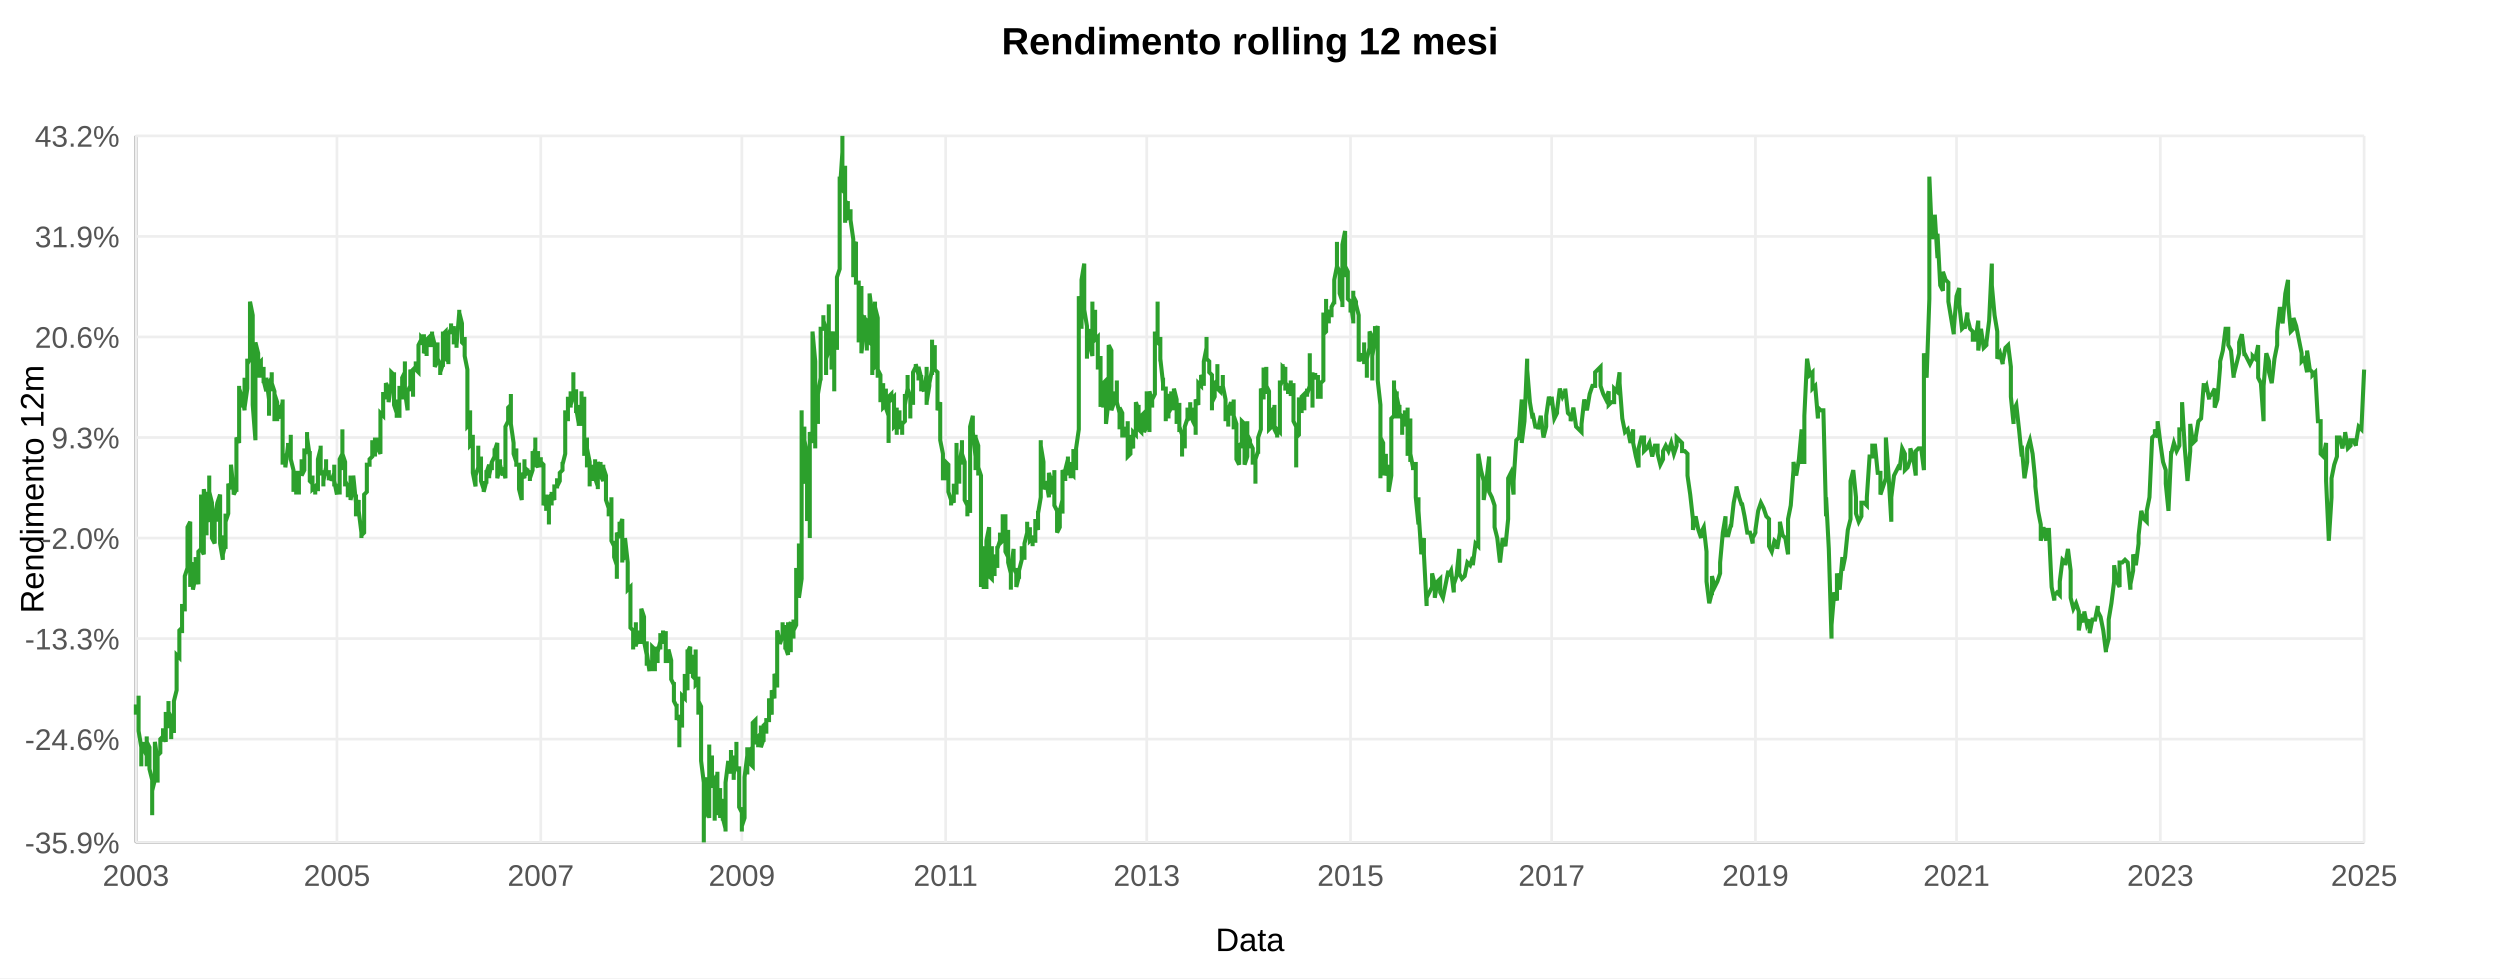
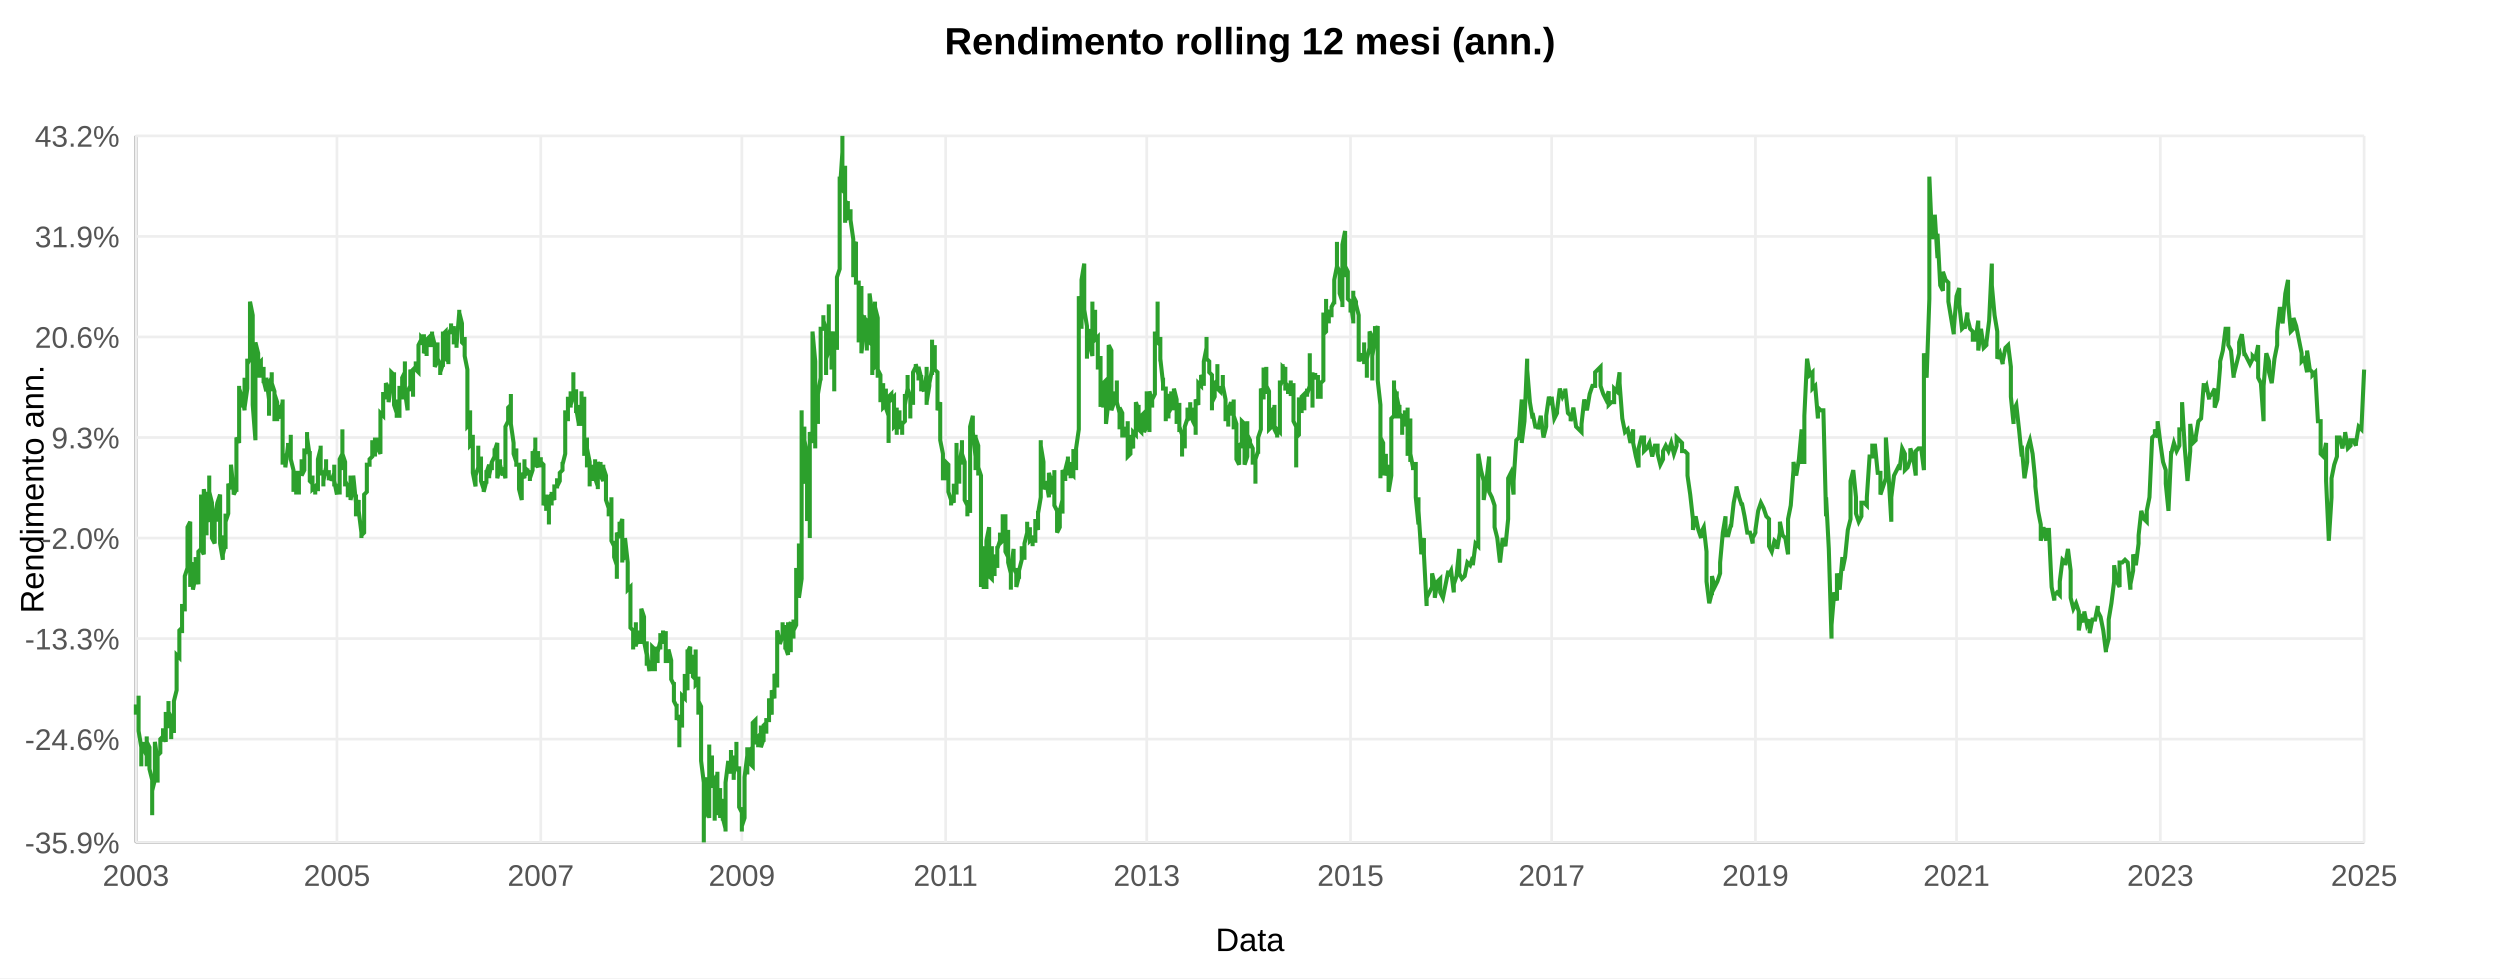
<svg xmlns="http://www.w3.org/2000/svg" width="920" height="360">
  <rect x="0" y="0" width="920" height="360" fill="white" stroke="none" />
  <line x1="50" y1="310" x2="870" y2="310" stroke="#444" stroke-width="1" />
  <line x1="50" y1="50" x2="50" y2="310" stroke="#444" stroke-width="1" />
  <line x1="50" y1="310" x2="870" y2="310" stroke="#eee" stroke-width="1" />
  <text x="44" y="314" font-size="11" fill="#555" text-anchor="end" font-family="Arial, Helvetica, sans-serif">-35.9%</text>
  <line x1="50" y1="272" x2="870" y2="272" stroke="#eee" stroke-width="1" />
  <text x="44" y="276" font-size="11" fill="#555" text-anchor="end" font-family="Arial, Helvetica, sans-serif">-24.6%</text>
  <line x1="50" y1="235" x2="870" y2="235" stroke="#eee" stroke-width="1" />
  <text x="44" y="239" font-size="11" fill="#555" text-anchor="end" font-family="Arial, Helvetica, sans-serif">-13.3%</text>
  <line x1="50" y1="198" x2="870" y2="198" stroke="#eee" stroke-width="1" />
  <text x="44" y="202" font-size="11" fill="#555" text-anchor="end" font-family="Arial, Helvetica, sans-serif">-2.0%</text>
  <line x1="50" y1="161" x2="870" y2="161" stroke="#eee" stroke-width="1" />
  <text x="44" y="165" font-size="11" fill="#555" text-anchor="end" font-family="Arial, Helvetica, sans-serif">9.3%</text>
  <line x1="50" y1="124" x2="870" y2="124" stroke="#eee" stroke-width="1" />
  <text x="44" y="128" font-size="11" fill="#555" text-anchor="end" font-family="Arial, Helvetica, sans-serif">20.6%</text>
  <line x1="50" y1="87" x2="870" y2="87" stroke="#eee" stroke-width="1" />
  <text x="44" y="91" font-size="11" fill="#555" text-anchor="end" font-family="Arial, Helvetica, sans-serif">31.9%</text>
  <line x1="50" y1="50" x2="870" y2="50" stroke="#eee" stroke-width="1" />
  <text x="44" y="54" font-size="11" fill="#555" text-anchor="end" font-family="Arial, Helvetica, sans-serif">43.2%</text>
  <line x1="50" y1="310" x2="50" y2="50" stroke="#eee" stroke-width="1" />
  <text x="50" y="326" font-size="11" fill="#555" text-anchor="middle" font-family="Arial, Helvetica, sans-serif">2003</text>
  <line x1="124" y1="310" x2="124" y2="50" stroke="#eee" stroke-width="1" />
  <text x="124" y="326" font-size="11" fill="#555" text-anchor="middle" font-family="Arial, Helvetica, sans-serif">2005</text>
  <line x1="199" y1="310" x2="199" y2="50" stroke="#eee" stroke-width="1" />
  <text x="199" y="326" font-size="11" fill="#555" text-anchor="middle" font-family="Arial, Helvetica, sans-serif">2007</text>
  <line x1="273" y1="310" x2="273" y2="50" stroke="#eee" stroke-width="1" />
  <text x="273" y="326" font-size="11" fill="#555" text-anchor="middle" font-family="Arial, Helvetica, sans-serif">2009</text>
  <line x1="348" y1="310" x2="348" y2="50" stroke="#eee" stroke-width="1" />
  <text x="348" y="326" font-size="11" fill="#555" text-anchor="middle" font-family="Arial, Helvetica, sans-serif">2011</text>
  <line x1="422" y1="310" x2="422" y2="50" stroke="#eee" stroke-width="1" />
  <text x="422" y="326" font-size="11" fill="#555" text-anchor="middle" font-family="Arial, Helvetica, sans-serif">2013</text>
  <line x1="497" y1="310" x2="497" y2="50" stroke="#eee" stroke-width="1" />
  <text x="497" y="326" font-size="11" fill="#555" text-anchor="middle" font-family="Arial, Helvetica, sans-serif">2015</text>
  <line x1="571" y1="310" x2="571" y2="50" stroke="#eee" stroke-width="1" />
  <text x="571" y="326" font-size="11" fill="#555" text-anchor="middle" font-family="Arial, Helvetica, sans-serif">2017</text>
  <line x1="646" y1="310" x2="646" y2="50" stroke="#eee" stroke-width="1" />
  <text x="646" y="326" font-size="11" fill="#555" text-anchor="middle" font-family="Arial, Helvetica, sans-serif">2019</text>
  <line x1="720" y1="310" x2="720" y2="50" stroke="#eee" stroke-width="1" />
  <text x="720" y="326" font-size="11" fill="#555" text-anchor="middle" font-family="Arial, Helvetica, sans-serif">2021</text>
  <line x1="795" y1="310" x2="795" y2="50" stroke="#eee" stroke-width="1" />
  <text x="795" y="326" font-size="11" fill="#555" text-anchor="middle" font-family="Arial, Helvetica, sans-serif">2023</text>
  <line x1="870" y1="310" x2="870" y2="50" stroke="#eee" stroke-width="1" />
  <text x="870" y="326" font-size="11" fill="#555" text-anchor="middle" font-family="Arial, Helvetica, sans-serif">2025</text>
  <polyline fill="none" stroke="#2ca02c" stroke-width="1.5" points="50,263 50,263 50,262 50,262 50,261 50,260 51,260 51,256 51,261 51,260 51,266 51,265 51,267 51,269 52,275 52,276 52,282 52,282 52,277 52,276 52,275 53,275 53,273 53,274 53,275 53,276 53,276 54,278 54,282 54,280 54,276 54,273 54,271 54,275 54,273 55,275 55,279 55,281 55,281 55,280 55,283 56,287 56,290 56,292 56,293 56,299 56,300 56,300 56,291 57,287 57,283 57,283 57,281 57,278 57,273 58,280 58,277 58,278 58,281 58,283 58,288 58,286 58,278 59,277 59,275 59,272 59,273 59,274 59,277 59,272 60,271 60,268 60,273 60,271 60,269 61,273 61,267 61,266 61,262 61,264 61,264 62,263 62,258 62,260 62,268 62,265 62,262 63,264 63,268 63,265 63,266 63,272 63,270 63,270 63,266 63,269 64,269 64,267 64,262 64,262 64,258 65,254 65,248 65,252 65,246 65,249 65,246 65,244 65,241 66,242 66,237 66,240 66,237 66,237 66,232 67,231 67,228 67,231 67,224 67,229 67,233 67,232 67,223 68,223 68,225 68,225 68,221 68,219 68,216 68,212 69,209 69,204 69,202 69,208 69,204 69,202 69,194 70,192 70,198 70,198 70,202 70,216 70,214 70,213 70,209 71,207 71,207 71,212 71,212 71,217 71,217 72,212 72,212 72,205 72,215 72,213 72,210 73,215 73,212 73,212 73,211 73,204 73,203 74,202 74,196 74,182 74,186 74,188 74,192 74,196 74,202 75,204 75,199 75,197 75,192 75,191 75,183 75,180 76,186 76,181 76,182 76,189 76,197 76,192 76,190 77,192 77,190 77,184 77,181 77,178 77,183 77,175 77,181 78,185 78,185 78,196 78,191 78,198 78,197 78,198 79,200 79,199 79,200 79,200 79,194 79,189 79,192 79,190 80,185 80,191 80,192 80,191 80,186 80,185 81,182 81,184 81,184 81,192 81,196 81,198 81,196 81,200 82,206 82,199 82,201 82,197 82,204 83,200 83,202 83,197 83,192 83,189 83,192 84,189 84,187 84,183 84,189 84,186 84,180 84,178 85,180 85,180 85,171 86,181 86,179 86,181 86,177 86,182 87,180 87,181 87,178 87,173 87,166 87,161 88,163 88,159 88,157 88,146 88,142 88,146 88,143 89,146 89,148 89,150 89,146 89,149 89,145 90,151 90,141 90,141 90,141 90,139 90,143 90,144 90,150 91,143 91,139 91,141 91,142 91,137 91,132 91,134 92,132 92,129 92,119 92,120 92,118 92,114 92,111 93,116 93,126 93,137 93,146 93,140 93,148 93,149 94,162 94,149 94,149 94,144 94,139 94,134 94,126 95,130 95,139 95,133 95,130 95,137 95,138 95,134 96,133 96,139 96,136 96,138 96,138 97,138 97,140 97,141 97,135 97,135 97,137 97,138 97,140 98,144 98,143 98,143 98,144 98,144 98,139 99,147 99,145 99,146 99,145 99,149 99,153 99,141 99,141 100,139 100,142 100,138 100,137 100,138 100,144 100,141 101,144 101,145 101,155 101,150 101,151 101,145 102,148 102,149 102,149 102,150 102,153 102,152 102,155 102,152 103,154 103,153 103,151 103,149 103,154 103,152 104,148 104,147 104,155 104,158 104,158 104,169 104,171 104,170 105,167 105,169 105,171 105,172 105,172 105,170 105,172 106,164 106,164 106,165 106,164 106,168 106,166 106,163 106,164 107,167 107,163 107,162 107,160 107,161 107,169 108,173 108,173 108,174 108,175 108,177 108,181 108,180 109,179 109,182 109,180 109,177 109,176 109,175 109,174 110,174 110,177 110,181 110,182 110,180 110,175 110,175 111,174 111,172 111,174 111,170 111,169 111,175 111,173 111,175 112,173 112,167 112,170 112,169 112,165 112,167 113,166 113,159 113,166 113,163 113,164 113,164 113,162 113,161 114,168 114,166 114,171 114,175 114,177 115,178 115,178 115,181 115,175 115,176 115,178 115,178 115,180 116,179 116,179 116,182 116,180 116,179 116,180 117,180 117,178 117,177 117,175 117,173 117,170 117,169 118,165 118,164 118,166 118,167 118,175 118,175 118,174 118,174 119,174 119,179 119,174 119,173 119,174 119,175 119,177 120,172 120,175 120,173 120,171 120,172 120,169 120,173 121,175 121,173 121,173 121,174 121,176 122,176 122,176 122,176 122,175 122,176 122,177 123,174 123,171 123,174 123,175 123,179 123,177 124,182 124,180 124,178 124,180 124,180 124,181 124,182 124,181 125,178 125,182 125,179 125,177 125,175 125,173 125,169 126,167 126,158 126,171 126,173 126,168 126,168 126,167 127,170 127,172 127,174 127,174 127,179 127,176 127,178 127,177 128,179 128,179 128,180 128,183 128,182 128,178 129,181 129,181 129,183 129,178 129,179 129,175 129,179 129,184 130,179 130,178 130,175 130,175 130,175 131,185 131,184 131,182 131,183 131,187 131,190 131,188 132,184 132,186 132,188 132,186 132,190 132,188 133,196 133,195 133,197 133,196 133,198 133,197 133,197 134,196 134,191 134,186 134,188 134,186 134,186 134,182 135,181 135,179 135,180 135,179 135,180 135,178 135,171 136,171 136,170 136,170 136,169 136,171 136,171 136,170 136,169 137,168 137,167 137,163 137,162 137,164 138,166 138,168 138,167 138,167 138,166 138,161 138,163 138,164 139,165 139,162 139,162 139,161 139,163 139,165 140,167 140,163 140,164 140,165 140,160 140,154 140,153 140,152 141,153 141,148 141,149 141,151 141,150 141,147 141,145 142,145 142,142 142,144 142,147 142,144 142,144 142,141 143,143 143,143 143,146 143,148 143,146 143,147 143,148 143,148 144,141 144,138 144,138 144,138 144,137 145,138 145,140 145,137 145,139 145,142 145,146 145,149 146,152 146,153 146,150 146,147 146,149 146,153 147,153 147,151 147,151 147,149 147,146 147,142 147,146 147,146 147,145 148,145 148,144 148,144 148,147 148,143 148,139 149,137 149,135 149,135 149,134 149,133 149,135 149,140 149,144 150,151 150,149 150,146 150,145 150,147 150,147 150,144 151,142 151,143 151,143 151,143 151,144 151,138 151,136 152,139 152,146 152,145 152,139 152,138 152,136 153,135 153,134 153,134 153,133 153,133 153,136 154,137 154,134 154,134 154,133 154,129 154,128 154,127 154,127 155,125 155,127 155,126 155,127 155,125 155,124 156,125 156,123 156,125 156,127 156,127 156,130 157,128 157,131 157,130 157,126 157,125 157,126 157,125 158,124 158,126 158,125 158,126 158,126 158,127 159,127 159,125 159,126 159,127 159,124 159,122 159,123 160,127 160,130 160,135 160,131 160,133 160,135 161,133 161,134 161,131 161,127 161,126 161,129 161,129 161,132 161,132 162,134 162,137 162,138 162,135 162,134 162,137 163,134 163,135 163,132 163,130 163,131 163,130 163,122 163,123 164,122 164,124 164,126 164,128 164,131 164,132 165,133 165,134 165,131 165,129 165,125 165,122 165,123 165,123 166,121 166,121 166,123 166,123 166,119 166,120 166,121 167,121 167,124 167,120 167,122 167,123 167,121 167,126 168,126 168,126 168,127 168,127 168,124 168,128 168,127 169,115 169,117 169,114 169,115 169,115 170,119 170,119 170,119 170,126 170,123 170,126 171,127 171,127 171,127 171,124 171,127 171,131 172,136 172,138 172,140 172,146 172,151 172,150 172,151 172,157 173,156 173,158 173,151 173,153 173,161 173,164 174,163 174,160 174,166 174,166 174,170 174,170 174,174 175,179 175,178 175,174 175,173 175,174 175,175 175,175 175,175 176,172 176,167 176,173 176,172 176,164 176,169 176,169 177,170 177,170 177,168 177,174 177,171 177,170 177,173 177,177 178,180 178,178 178,181 178,178 178,177 178,181 179,177 179,175 179,176 179,178 179,173 179,173 179,176 179,174 180,171 180,171 180,174 180,176 180,175 181,170 181,170 181,171 181,173 181,170 182,168 182,168 182,165 182,166 182,166 182,167 182,166 183,163 183,164 183,166 183,170 183,171 183,171 183,176 184,172 184,170 184,172 184,172 184,173 184,173 184,169 184,171 185,175 185,175 185,172 185,172 185,173 185,172 186,176 186,175 186,168 186,160 186,159 186,160 186,159 186,157 187,155 187,152 187,152 187,153 187,151 187,150 188,149 188,151 188,149 188,148 188,145 188,148 188,156 189,163 189,165 189,164 189,164 189,164 189,167 190,170 190,168 190,166 190,165 190,167 190,169 190,170 190,171 191,171 191,172 191,177 191,178 191,179 191,174 191,180 192,184 192,180 192,179 192,177 192,174 193,176 193,174 193,171 193,169 193,169 193,173 193,175 193,175 194,174 194,175 194,173 195,174 195,175 195,174 195,173 195,173 195,177 195,175 195,176 196,173 196,172 196,170 196,169 196,166 196,169 197,165 197,162 197,163 197,161 197,166 197,171 197,172 197,170 198,172 198,168 198,167 198,168 198,166 198,167 198,169 199,169 199,169 199,171 199,170 199,172 199,171 199,170 200,171 200,174 200,173 200,176 200,177 200,183 200,186 200,185 201,186 201,188 201,185 201,184 201,182 201,183 202,185 202,189 202,193 202,188 202,188 202,190 202,184 202,183 202,183 203,182 203,182 203,181 203,186 203,183 203,182 204,184 204,180 204,180 204,181 204,180 204,179 205,179 205,179 205,176 205,177 205,176 205,179 206,177 206,177 206,177 206,174 206,175 206,174 207,173 207,171 207,170 207,171 207,171 207,170 207,171 208,167 208,162 208,163 208,162 208,157 208,151 208,152 209,152 209,146 209,147 209,148 209,155 209,155 209,146 209,147 210,147 210,144 210,150 210,147 210,150 210,149 211,146 211,146 211,138 211,137 211,141 211,141 211,142 211,144 212,144 212,147 212,148 212,152 212,149 212,150 213,156 213,154 213,154 213,154 213,153 213,153 213,149 213,156 214,156 214,151 214,146 214,144 214,146 214,147 214,149 215,150 215,146 215,155 215,156 215,163 215,165 215,167 216,167 216,166 216,166 216,165 216,172 216,166 216,161 216,165 217,170 217,179 217,178 217,176 218,173 218,173 218,172 218,171 218,172 218,177 218,176 218,174 219,171 219,172 219,169 219,175 219,172 219,176 220,179 220,174 220,177 220,176 220,175 220,180 220,175 220,170 221,174 221,173 221,170 221,173 221,175 221,175 222,177 222,171 222,171 222,173 222,173 222,174 222,172 223,175 223,175 223,176 223,181 223,183 223,181 223,184 224,187 224,187 224,189 224,189 224,190 224,189 224,187 225,185 225,183 225,187 225,190 225,191 225,197 225,199 226,201 226,201 226,199 226,200 226,204 226,205 227,208 227,208 227,213 227,213 227,208 227,208 227,203 227,196 228,198 228,193 228,192 228,197 228,194 229,191 229,191 229,196 229,195 229,198 229,201 229,207 229,206 230,205 230,204 230,200 230,198 231,207 231,208 231,216 231,215 231,217 232,216 232,216 232,222 232,222 232,228 232,228 232,231 233,232 233,237 233,239 233,237 233,235 233,234 233,234 234,231 234,233 234,231 234,229 234,231 234,236 234,238 234,237 235,236 235,237 235,234 235,232 235,234 235,236 236,235 236,235 236,235 236,236 236,237 236,232 236,231 236,224 237,227 237,232 237,231 237,233 237,236 238,241 238,245 238,239 238,237 238,236 238,239 238,242 238,240 239,247 239,247 239,243 239,244 239,244 240,246 240,247 240,238 240,238 240,238 240,239 240,238 241,239 241,243 241,242 241,244 241,247 241,247 241,244 241,244 242,238 242,242 242,244 242,242 242,240 243,236 243,236 243,237 243,239 243,233 243,235 243,236 244,236 244,234 244,237 244,236 244,234 244,232 244,233 245,233 245,238 245,242 245,242 245,243 245,244 245,243 245,242 246,241 246,241 246,244 246,242 246,239 247,243 247,244 247,246 247,249 247,248 247,250 247,250 248,252 248,251 248,251 248,254 248,253 248,251 248,258 249,260 249,259 249,260 249,265 249,264 249,264 249,264 250,265 250,263 250,264 250,270 250,272 250,275 250,270 250,267 251,267 251,264 251,263 251,257 251,261 251,256 252,257 252,255 252,251 252,252 252,253 252,255 252,248 252,249 253,254 253,245 253,239 253,240 254,238 254,239 254,245 254,244 254,248 254,245 254,248 254,246 255,241 255,241 255,242 255,244 255,245 255,247 255,249 256,250 256,239 256,242 256,244 256,241 256,243 256,252 257,251 257,262 257,263 257,249 257,257 257,261 257,260 257,258 258,260 258,272 258,263 258,265 258,270 258,271 258,280 259,288 259,295 259,303 259,310 259,296 259,290 259,301 259,301 260,299 260,286 260,288 260,297 260,295 260,295 261,301 261,296 261,294 261,289 261,286 261,282 261,274 261,281 262,285 262,280 262,278 262,281 262,290 262,285 263,288 263,292 263,288 263,296 263,302 263,297 263,292 263,288 264,285 264,288 264,284 264,300 264,297 264,291 264,298 265,299 265,294 265,290 265,296 265,298 265,301 266,294 266,299 266,302 266,299 266,301 267,305 267,306 267,297 267,288 268,280 268,280 268,283 268,283 268,282 268,283 268,284 269,284 269,282 269,281 269,283 269,276 269,281 270,283 270,284 270,281 270,278 270,280 270,282 270,287 270,285 271,279 271,275 271,273 271,274 271,281 271,281 271,282 272,284 272,282 272,288 272,288 272,290 272,292 272,297 272,297 273,299 273,298 273,304 273,306 273,297 273,300 273,304 274,301 274,293 274,290 274,291 274,289 274,287 274,286 275,278 275,285 275,285 275,275 275,276 275,278 275,279 275,277 276,276 276,280 276,275 276,279 276,279 276,281 277,282 277,281 277,280 277,270 277,267 277,266 278,265 278,270 278,274 278,272 278,270 278,272 279,271 279,274 279,275 279,275 279,273 279,273 279,273 280,270 280,267 280,271 280,272 280,272 280,274 280,275 281,272 281,273 281,273 281,271 281,267 281,273 281,267 282,266 282,267 282,268 282,270 282,269 282,267 282,265 283,265 283,260 283,258 283,258 283,257 283,257 284,263 284,263 284,262 284,259 284,258 284,263 284,258 284,254 285,257 285,249 285,248 285,249 285,252 285,248 286,250 286,253 286,253 286,253 286,252 286,248 286,242 286,237 286,232 287,236 287,237 287,236 287,237 287,235 287,237 288,234 288,233 288,229 288,229 288,233 288,232 288,231 288,230 289,233 289,232 289,230 289,238 289,239 289,238 290,241 290,238 290,239 290,233 290,232 290,229 290,231 291,229 291,230 291,232 291,236 291,239 291,240 291,239 291,235 292,230 292,229 292,235 292,228 292,229 292,232 293,230 293,219 293,218 293,209 293,212 293,225 293,218 293,216 294,217 294,217 294,215 294,200 294,216 294,220 295,213 295,209 295,198 295,185 295,175 295,162 295,151 295,172 296,178 296,160 296,157 296,161 296,177 296,175 296,162 297,167 297,169 297,165 297,171 297,179 297,187 297,191 298,191 298,198 298,188 298,173 298,176 298,176 298,171 298,159 299,163 299,155 299,150 299,154 299,141 299,122 300,133 300,146 300,150 300,159 300,162 300,165 300,143 300,148 300,153 301,146 301,156 301,155 301,145 302,139 302,134 302,140 302,131 302,124 302,126 302,121 303,121 303,118 303,116 303,118 304,121 304,135 304,138 304,134 304,135 304,136 304,132 305,129 305,121 305,120 305,115 305,117 305,112 305,126 306,122 306,124 306,122 306,126 306,136 306,132 306,129 307,122 307,131 307,135 307,139 307,144 307,140 307,125 307,128 308,128 308,122 308,119 308,108 308,107 308,102 309,99 309,89 309,94 309,94 309,86 309,68 309,65 309,71 310,56 310,52 310,50 310,61 310,63 310,70 311,71 311,71 311,72 311,82 311,64 311,61 311,77 311,74 312,75 312,81 312,80 312,78 312,74 312,80 313,79 313,77 313,80 313,78 313,81 313,81 314,88 314,88 314,92 314,102 314,90 314,91 314,91 314,91 315,89 315,99 315,97 315,96 315,96 315,96 315,104 316,104 316,118 316,126 316,120 316,113 316,112 316,104 316,106 317,106 317,115 317,115 317,120 317,127 317,130 318,121 318,125 318,116 318,120 318,120 318,122 318,117 319,118 319,125 319,128 319,129 319,124 319,125 320,126 320,117 320,113 320,112 320,112 320,113 320,113 320,108 321,116 321,121 321,120 321,129 321,131 321,138 321,136 322,135 322,132 322,120 322,117 322,120 322,111 322,113 323,117 323,127 323,137 323,139 323,137 323,139 323,136 323,136 324,138 324,139 324,140 324,143 324,148 324,147 325,146 325,143 325,141 325,144 325,146 325,146 325,148 325,150 326,149 326,143 326,145 326,148 326,150 327,153 327,160 327,161 327,163 327,159 327,159 327,159 327,149 327,146 328,145 328,148 328,148 328,147 328,145 328,147 329,146 329,147 329,149 329,154 329,150 329,150 329,150 329,157 330,156 330,151 330,150 330,156 330,158 330,160 330,155 331,152 331,151 331,154 331,157 331,158 331,157 331,157 332,155 332,160 332,159 332,155 332,159 332,159 332,156 332,156 333,155 333,151 333,149 333,145 333,149 334,143 334,144 334,141 334,139 334,138 334,144 334,142 334,143 335,146 335,145 335,153 335,154 335,148 335,146 336,145 336,149 336,144 336,144 336,138 336,138 336,138 336,137 337,135 337,137 337,136 337,135 337,134 338,138 338,139 338,140 338,137 338,137 338,136 338,135 339,139 339,138 339,138 339,138 339,138 339,144 339,142 340,144 340,143 340,140 340,141 340,143 341,138 341,135 341,141 341,143 341,141 341,141 341,149 341,149 341,148 342,142 342,141 342,140 342,140 342,142 342,141 343,136 343,138 343,138 343,128 343,125 343,125 343,129 343,128 344,131 344,127 344,129 344,129 344,132 344,136 345,137 345,144 345,145 345,145 345,146 345,140 345,149 345,151 346,148 346,152 346,158 346,155 346,158 346,161 346,162 347,167 347,174 347,176 347,175 347,176 347,176 348,176 348,176 348,175 348,174 348,173 348,173 348,172 348,170 349,171 349,171 349,180 349,179 349,180 349,181 350,184 350,183 350,185 350,185 350,186 350,183 350,184 350,183 351,185 351,178 351,179 351,181 352,181 352,182 352,182 352,180 352,172 352,163 352,172 352,174 353,173 353,178 353,177 353,178 353,175 353,174 353,171 354,165 354,164 354,162 354,163 354,171 354,169 354,167 355,170 355,178 355,184 355,184 355,183 355,179 355,184 356,186 356,184 356,189 356,189 356,190 356,190 356,188 357,188 357,188 357,182 357,183 357,181 357,172 357,166 357,157 358,153 358,154 358,153 358,158 358,161 358,159 359,168 359,172 359,173 359,168 359,162 359,160 359,162 359,161 360,164 360,169 360,172 360,175 360,174 360,172 361,175 361,181 361,184 361,198 361,202 361,213 361,209 361,216 362,206 362,201 362,204 362,213 362,216 363,216 363,210 363,204 363,206 363,202 363,203 363,199 364,194 364,198 364,205 364,211 364,213 364,206 364,207 364,212 365,213 365,212 365,209 365,206 365,201 365,206 366,207 366,210 366,212 366,212 366,209 366,204 366,207 366,205 367,205 367,209 367,208 367,206 367,201 367,202 368,199 368,198 368,198 368,199 368,196 368,198 368,197 368,200 369,199 369,197 369,192 369,197 369,196 369,191 369,190 370,190 370,197 370,192 370,196 370,200 370,200 370,203 371,205 371,202 371,199 371,200 371,195 371,203 371,207 372,211 372,212 372,214 372,217 372,217 372,213 372,210 373,202 373,206 373,207 373,203 373,205 373,209 374,211 374,209 374,211 374,211 374,213 374,216 375,212 375,213 375,213 375,213 375,213 375,210 375,210 376,206 376,206 376,201 376,202 377,203 377,204 377,206 377,200 377,201 377,201 377,200 378,196 378,194 378,194 378,194 378,192 378,196 378,196 379,195 379,194 379,196 379,195 379,194 379,195 379,199 380,198 380,197 380,198 380,199 380,201 380,198 380,198 380,199 381,199 381,197 381,194 381,191 381,193 381,192 382,195 382,192 382,188 382,189 382,189 382,190 382,191 382,189 383,183 383,183 383,172 383,165 383,162 383,162 383,164 384,170 384,170 384,174 384,176 384,175 384,175 384,177 384,180 385,178 385,177 385,179 385,180 385,177 386,183 386,178 386,175 386,177 386,178 386,175 386,174 387,178 387,179 387,182 387,182 387,178 387,176 388,177 388,175 388,173 388,175 388,182 388,186 389,188 389,187 389,188 389,188 389,187 389,187 389,189 389,196 390,194 390,189 390,187 390,188 390,189 390,188 391,184 391,186 391,183 391,183 391,189 391,184 391,174 391,173 392,175 392,177 392,175 392,177 392,175 392,173 393,169 393,168 393,171 393,175 393,172 393,174 393,173 393,171 394,174 394,176 394,173 394,174 394,170 394,171 394,174 395,175 395,174 395,172 395,172 395,168 395,169 395,166 396,166 396,165 396,167 396,172 396,173 396,171 396,165 396,165 397,158 397,157 397,151 397,148 397,137 397,132 397,109 398,117 398,105 398,114 398,121 398,120 398,118 398,103 399,97 399,101 399,109 399,116 399,112 399,114 400,120 400,123 400,130 400,132 400,124 400,121 400,121 400,124 401,124 401,122 401,121 401,123 401,123 401,127 402,131 402,130 402,128 402,120 402,111 402,112 402,120 402,126 403,120 403,123 403,120 403,115 403,114 403,120 403,125 404,124 404,130 404,134 404,135 404,136 404,135 404,132 405,135 405,131 405,134 405,138 405,145 405,141 405,143 405,149 406,149 406,149 406,150 406,143 406,141 407,140 407,146 407,144 407,144 407,148 407,148 407,154 407,156 408,147 408,141 408,134 408,132 408,129 408,127 409,129 409,136 409,137 409,145 409,145 409,149 409,151 409,151 410,148 410,146 410,145 410,144 410,145 410,144 410,145 411,145 411,140 411,146 411,146 411,148 412,152 412,155 412,158 412,153 412,153 412,150 413,152 413,153 413,155 413,158 413,158 413,161 413,160 414,160 414,161 414,160 414,160 414,157 414,157 414,161 414,158 415,158 415,155 415,159 415,161 415,163 415,168 416,167 416,164 416,162 416,160 416,160 416,162 416,162 416,162 417,165 417,164 417,161 417,163 417,163 417,159 418,160 418,158 418,158 418,156 418,157 418,159 418,153 418,148 419,151 419,149 419,153 419,152 419,156 419,156 419,158 420,159 420,158 420,155 420,156 420,155 420,153 420,153 421,152 421,152 421,154 421,153 421,153 421,159 422,157 422,157 422,145 422,144 422,149 422,152 423,152 423,157 423,159 423,155 423,153 423,146 423,144 424,148 424,149 424,149 424,150 424,147 425,145 425,138 425,136 425,135 425,132 425,131 425,127 425,122 425,124 426,122 426,111 426,113 426,118 426,124 426,126 427,127 427,124 427,132 427,133 427,131 427,133 427,128 427,132 428,141 428,139 428,139 428,141 428,143 428,141 428,143 429,143 429,145 429,148 429,154 429,151 429,155 429,149 430,145 430,147 430,147 430,147 430,152 430,153 430,154 430,152 431,150 431,144 431,145 431,144 431,144 431,145 432,148 432,148 432,148 432,151 432,148 432,145 432,144 432,143 433,147 433,148 433,156 433,154 433,149 433,149 434,149 434,151 434,157 434,158 434,159 434,158 434,155 434,157 435,160 435,165 435,168 435,166 435,163 435,159 436,161 436,165 436,164 436,161 436,160 436,157 436,157 437,154 437,150 437,155 437,154 437,151 437,150 437,151 437,152 438,151 438,151 438,148 438,151 438,153 438,154 439,154 439,152 439,150 439,154 439,154 439,153 439,152 439,153 439,155 440,157 440,160 440,158 440,150 440,150 440,147 441,149 441,147 441,148 441,147 441,144 441,143 441,142 441,141 442,142 442,142 442,141 442,142 442,138 443,140 443,141 443,142 443,138 443,136 443,136 443,135 443,133 444,128 444,124 444,126 444,131 444,133 444,132 444,132 445,133 445,134 445,134 445,135 445,137 445,136 445,137 446,138 446,142 446,143 446,144 446,146 446,149 446,151 446,148 447,146 447,146 447,146 447,142 447,142 447,141 448,140 448,138 448,134 448,143 449,144 449,143 449,142 449,144 449,143 450,143 450,141 450,138 450,139 450,139 450,141 450,140 450,142 451,147 451,152 451,155 451,153 451,155 451,150 451,149 452,155 452,155 452,157 452,154 452,153 452,156 452,151 453,148 453,150 453,151 453,149 453,149 453,153 453,150 453,148 454,150 454,147 454,148 454,150 454,154 454,158 454,153 455,156 455,157 455,157 455,162 455,163 455,164 455,168 455,169 456,171 456,165 456,166 456,163 456,163 456,164 457,163 457,165 457,165 457,163 457,161 457,160 457,159 457,155 458,156 458,156 458,158 458,157 458,166 458,171 459,168 459,163 459,159 459,156 459,155 459,160 460,162 460,165 460,164 460,163 460,163 461,165 461,169 461,171 461,170 461,168 461,169 461,168 462,171 462,177 462,175 462,175 462,178 462,177 462,174 462,169 463,166 463,163 463,167 463,163 463,161 464,158 464,155 464,149 464,147 464,150 464,147 464,144 464,143 465,145 465,145 465,146 465,147 465,145 465,136 466,136 466,135 466,139 466,143 466,145 466,145 466,143 466,144 466,142 467,144 467,148 467,152 467,157 467,157 467,158 468,157 468,157 468,151 468,153 468,155 468,156 468,153 468,151 469,150 469,150 469,150 469,149 469,149 469,153 469,158 470,160 470,161 470,159 470,159 470,160 470,158 470,158 471,159 471,157 471,152 471,147 471,142 471,140 471,142 472,140 472,139 472,134 472,134 472,137 472,135 473,136 473,138 473,135 473,137 473,138 473,140 473,142 473,143 474,143 474,145 474,145 474,145 474,145 474,142 475,143 475,145 475,143 475,145 475,144 475,142 475,140 475,145 476,145 476,146 476,142 476,145 476,141 476,148 476,155 477,157 477,162 477,167 477,172 477,167 477,167 477,161 478,160 478,155 478,156 478,155 478,153 478,154 478,150 478,147 479,147 479,152 479,148 479,147 479,146 479,146 480,145 480,148 480,149 480,150 480,151 480,149 480,150 480,149 480,146 481,144 481,146 481,144 481,144 481,143 481,145 482,142 482,136 482,139 482,130 482,140 482,142 482,137 483,143 483,146 483,150 483,143 483,137 483,138 484,138 484,138 484,138 484,138 484,139 485,139 485,143 485,144 485,138 485,146 486,146 486,143 486,146 486,145 486,144 486,140 486,141 487,140 487,133 487,123 487,115 487,118 487,120 487,118 487,123 488,122 488,114 488,112 488,110 488,112 488,117 489,114 489,117 489,119 489,119 489,118 489,119 489,117 489,116 490,116 490,115 490,115 490,116 490,113 490,113 491,111 491,109 491,112 491,111 491,109 491,108 491,108 491,103 492,98 492,93 492,93 492,89 492,95 492,93 492,98 493,100 493,99 493,107 493,108 493,107 493,105 493,108 494,111 494,113 494,105 494,102 494,100 494,90 495,85 495,91 495,88 495,95 495,102 495,99 495,98 496,100 496,100 496,102 496,102 496,102 496,110 496,110 497,111 497,114 497,111 497,115 497,112 497,111 498,118 498,119 498,118 498,117 498,114 498,108 498,107 498,109 499,111 499,111 499,112 499,111 499,112 499,112 500,116 500,121 500,122 500,126 500,130 500,132 500,133 501,130 501,130 501,133 501,130 501,132 501,133 501,132 502,132 502,127 502,126 502,126 502,127 502,134 502,133 503,133 503,133 503,135 503,139 503,134 503,137 503,135 503,132 504,128 504,125 504,125 504,124 504,123 504,122 505,124 505,127 505,132 505,135 505,140 505,136 505,133 505,131 506,125 506,128 506,124 506,120 506,122 506,123 507,120 507,128 507,133 507,133 507,133 507,131 507,134 507,140 508,149 508,161 508,162 508,176 508,171 508,163 508,161 509,163 509,173 509,174 509,167 509,172 509,175 509,171 509,169 510,171 510,172 510,172 510,168 510,167 510,167 510,175 511,172 511,174 511,171 511,178 511,171 511,179 511,181 512,175 512,172 512,171 512,163 512,167 512,160 512,160 512,154 513,153 513,154 513,153 513,143 513,140 513,143 514,146 514,154 514,148 514,150 514,144 514,148 514,147 514,146 515,151 515,154 515,153 515,149 515,153 515,152 516,154 516,154 516,155 516,157 516,160 516,158 516,155 516,153 517,153 517,151 517,156 517,157 517,155 517,154 517,154 518,154 518,150 518,155 518,167 518,165 518,167 519,167 519,163 519,170 519,165 519,158 519,154 519,158 519,167 520,172 520,173 520,172 520,172 521,172 521,174 521,170 521,172 521,171 521,183 522,193 522,185 522,183 522,188 523,203 523,204 524,198 524,204 525,223 525,220 526,218 527,216 527,211 528,215 528,220 529,214 530,213 530,218 531,220 532,215 533,210 533,212 534,210 535,218 535,215 536,212 537,202 537,211 538,213 539,212 539,212 540,207 541,208 542,205 542,208 543,200 544,201 544,167 545,173 546,177 546,184 547,177 548,168 548,176 548,181 549,183 550,186 550,194 551,198 552,207 553,198 553,198 554,201 555,191 555,176 556,174 557,182 557,177 558,162 559,161 560,147 560,163 561,155 562,132 562,136 563,148 564,154 564,152 565,157 566,157 566,158 567,153 568,161 569,157 569,153 570,146 571,149 571,146 572,154 573,152 573,151 574,143 575,146 576,144 576,143 577,152 578,153 578,155 579,150 580,157 580,157 581,158 582,159 582,156 583,147 584,151 585,145 585,145 586,142 587,142 587,137 588,136 589,135 589,142 590,145 591,147 592,144 592,149 593,148 594,148 594,143 595,144 596,137 596,141 597,154 598,159 598,159 599,158 600,163 601,158 601,163 602,168 603,172 603,165 604,161 605,161 605,166 606,165 607,163 607,163 608,168 609,164 610,164 610,167 611,171 611,171 612,169 612,166 613,164 614,166 614,166 615,163 616,167 617,164 617,161 618,162 619,163 619,166 620,166 621,167 621,175 622,182 623,191 623,195 624,190 625,195 626,198 626,196 627,194 628,203 628,214 629,222 630,218 630,219 630,212 631,216 632,214 633,211 633,207 634,196 635,190 635,197 636,197 637,193 637,194 638,185 639,180 639,179 640,183 641,186 641,185 642,190 643,196 644,196 645,200 645,198 646,196 646,195 647,188 648,185 648,185 649,187 650,190 651,191 651,201 652,203 653,199 654,200 654,202 655,196 655,192 656,197 657,198 658,204 658,191 659,186 660,173 660,170 661,175 662,169 663,158 663,170 664,170 664,153 665,132 666,138 667,137 667,143 668,142 669,154 669,150 670,151 671,151 672,190 672,183 673,202 674,235 674,230 675,218 676,221 676,211 677,217 678,205 678,210 679,205 680,195 681,191 681,177 682,173 683,183 683,189 684,192 685,190 685,185 686,185 687,186 687,183 688,168 689,168 689,164 690,164 691,174 692,174 692,182 693,179 694,176 694,161 695,175 696,192 696,183 697,175 698,173 699,171 699,173 700,165 701,167 701,173 702,172 703,169 703,165 704,168 705,175 705,166 706,165 707,165 708,173 708,130 709,139 710,110 710,65 711,88 712,80 712,79 713,95 713,86 714,105 715,107 715,100 716,103 717,104 717,111 718,117 719,123 719,121 720,109 721,106 721,112 722,121 723,120 723,121 724,115 724,117 725,121 726,122 726,125 727,125 728,118 728,129 729,121 730,128 731,127 731,126 732,118 733,97 733,105 734,116 735,122 735,132 736,130 737,134 737,133 738,128 739,127 740,135 740,146 741,156 741,151 742,149 743,158 744,168 744,164 745,176 746,170 746,165 747,162 748,167 749,177 749,179 750,188 751,193 751,199 752,194 753,199 753,195 754,195 755,216 756,221 756,219 757,218 758,219 758,214 759,206 760,207 760,208 761,202 762,210 762,220 763,224 764,222 765,225 765,232 766,226 767,229 767,225 768,230 769,228 769,233 770,228 771,228 772,223 772,225 773,227 774,232 775,240 775,239 776,235 776,228 777,222 778,214 778,208 779,214 780,216 780,207 781,207 782,206 783,207 784,217 784,215 785,210 785,204 786,208 787,200 787,197 788,188 789,191 790,192 790,188 791,183 792,161 793,160 793,158 794,161 794,155 795,163 796,170 797,173 797,178 798,188 799,166 799,167 800,163 801,166 802,164 802,158 803,158 803,148 804,165 805,177 806,166 806,156 807,163 808,162 808,161 809,155 810,154 811,141 811,144 812,142 813,147 813,146 814,145 815,143 815,150 816,147 817,135 817,133 818,129 819,121 820,121 820,127 821,129 822,139 822,138 823,134 824,130 824,126 825,123 826,131 826,130 827,132 828,134 829,132 829,131 830,132 831,127 831,139 832,141 833,155 833,142 834,130 835,133 835,137 836,141 837,132 838,127 838,122 839,113 840,119 840,119 841,108 842,103 842,111 843,122 844,121 844,117 845,120 846,125 847,130 847,133 848,132 849,137 849,129 850,136 851,137 851,138 852,137 853,155 854,155 854,167 855,168 856,163 856,177 857,199 858,183 858,176 859,171 860,168 860,161 861,161 862,165 863,160 863,159 864,165 865,164 865,162 866,162 867,164 867,163 868,157 869,158 870,136" />
-   <text x="460" y="20" font-size="14" font-weight="bold" text-anchor="middle" font-family="Arial, Helvetica, sans-serif">Rendimento rolling 12 mesi</text>
+   <text x="460" y="20" font-size="14" font-weight="bold" text-anchor="middle" font-family="Arial, Helvetica, sans-serif">Rendimento rolling 12 mesi (ann.)</text>
  <text x="460" y="350" font-size="12" text-anchor="middle" font-family="Arial, Helvetica, sans-serif">Data</text>
-   <text x="16" y="180" font-size="12" text-anchor="middle" transform="rotate(-90 16,180)" font-family="Arial, Helvetica, sans-serif">Rendimento 12m</text>
+   <text x="16" y="180" font-size="12" text-anchor="middle" transform="rotate(-90 16,180)" font-family="Arial, Helvetica, sans-serif">Rendimento ann.</text>
</svg>
